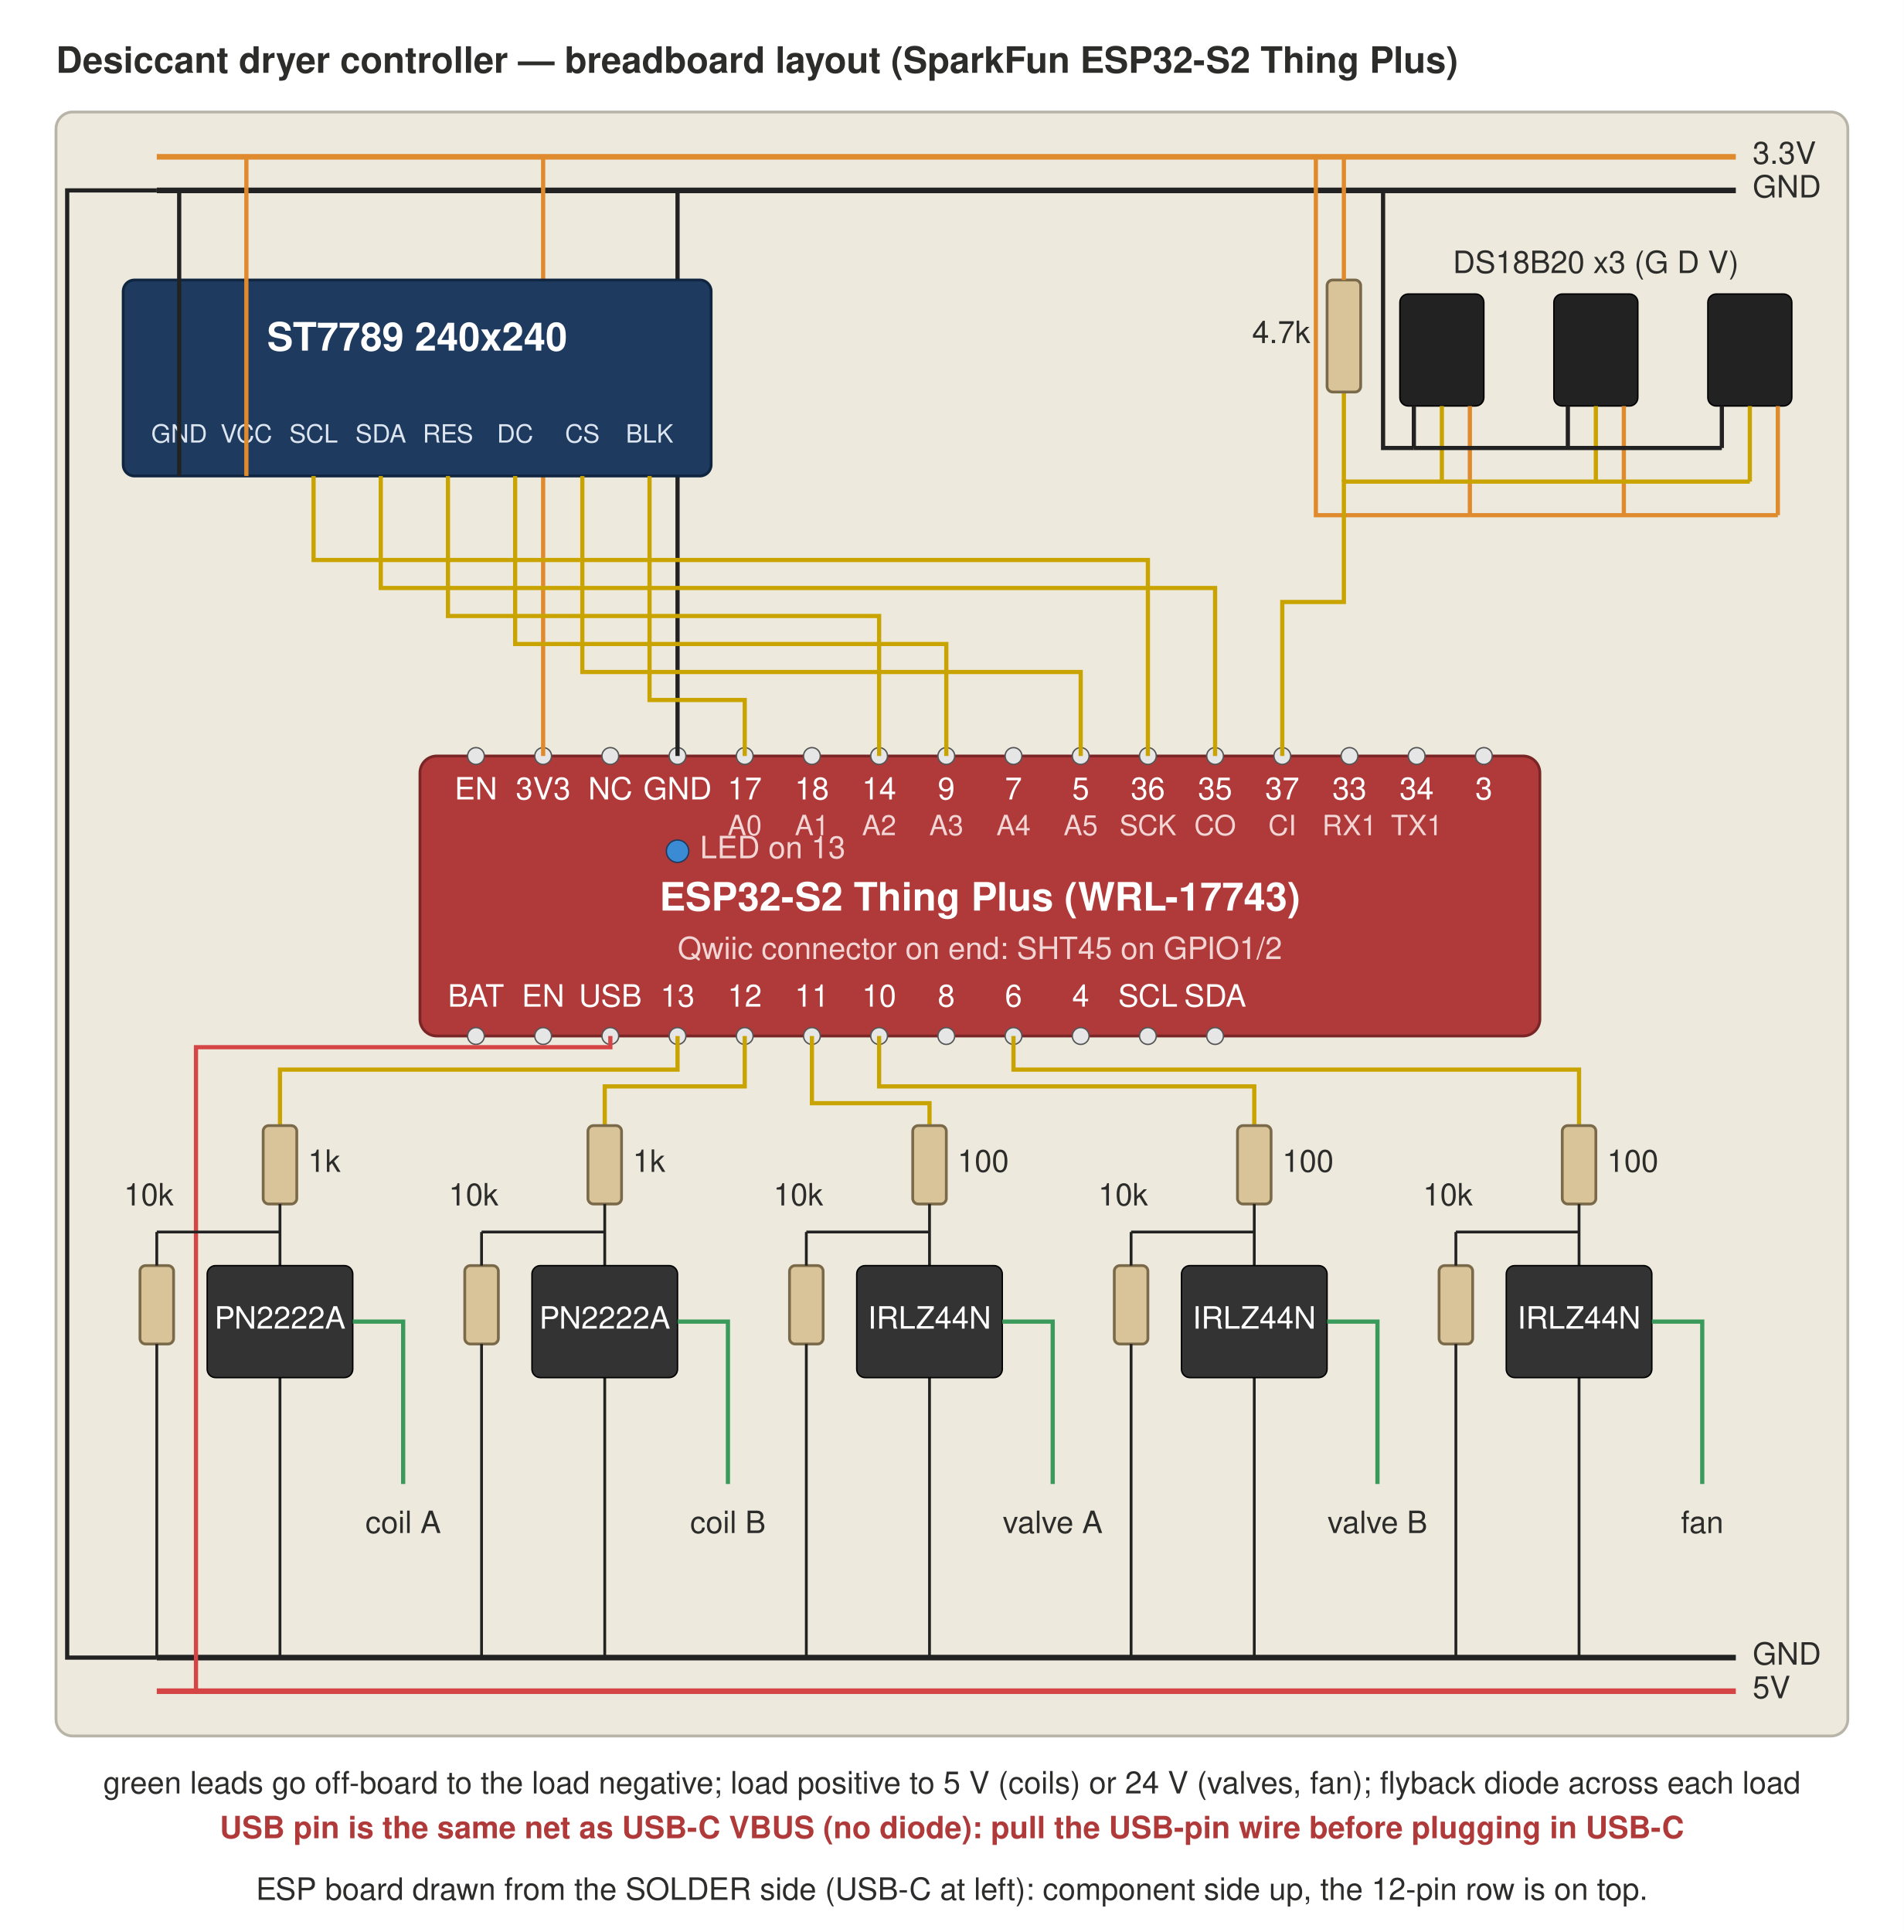
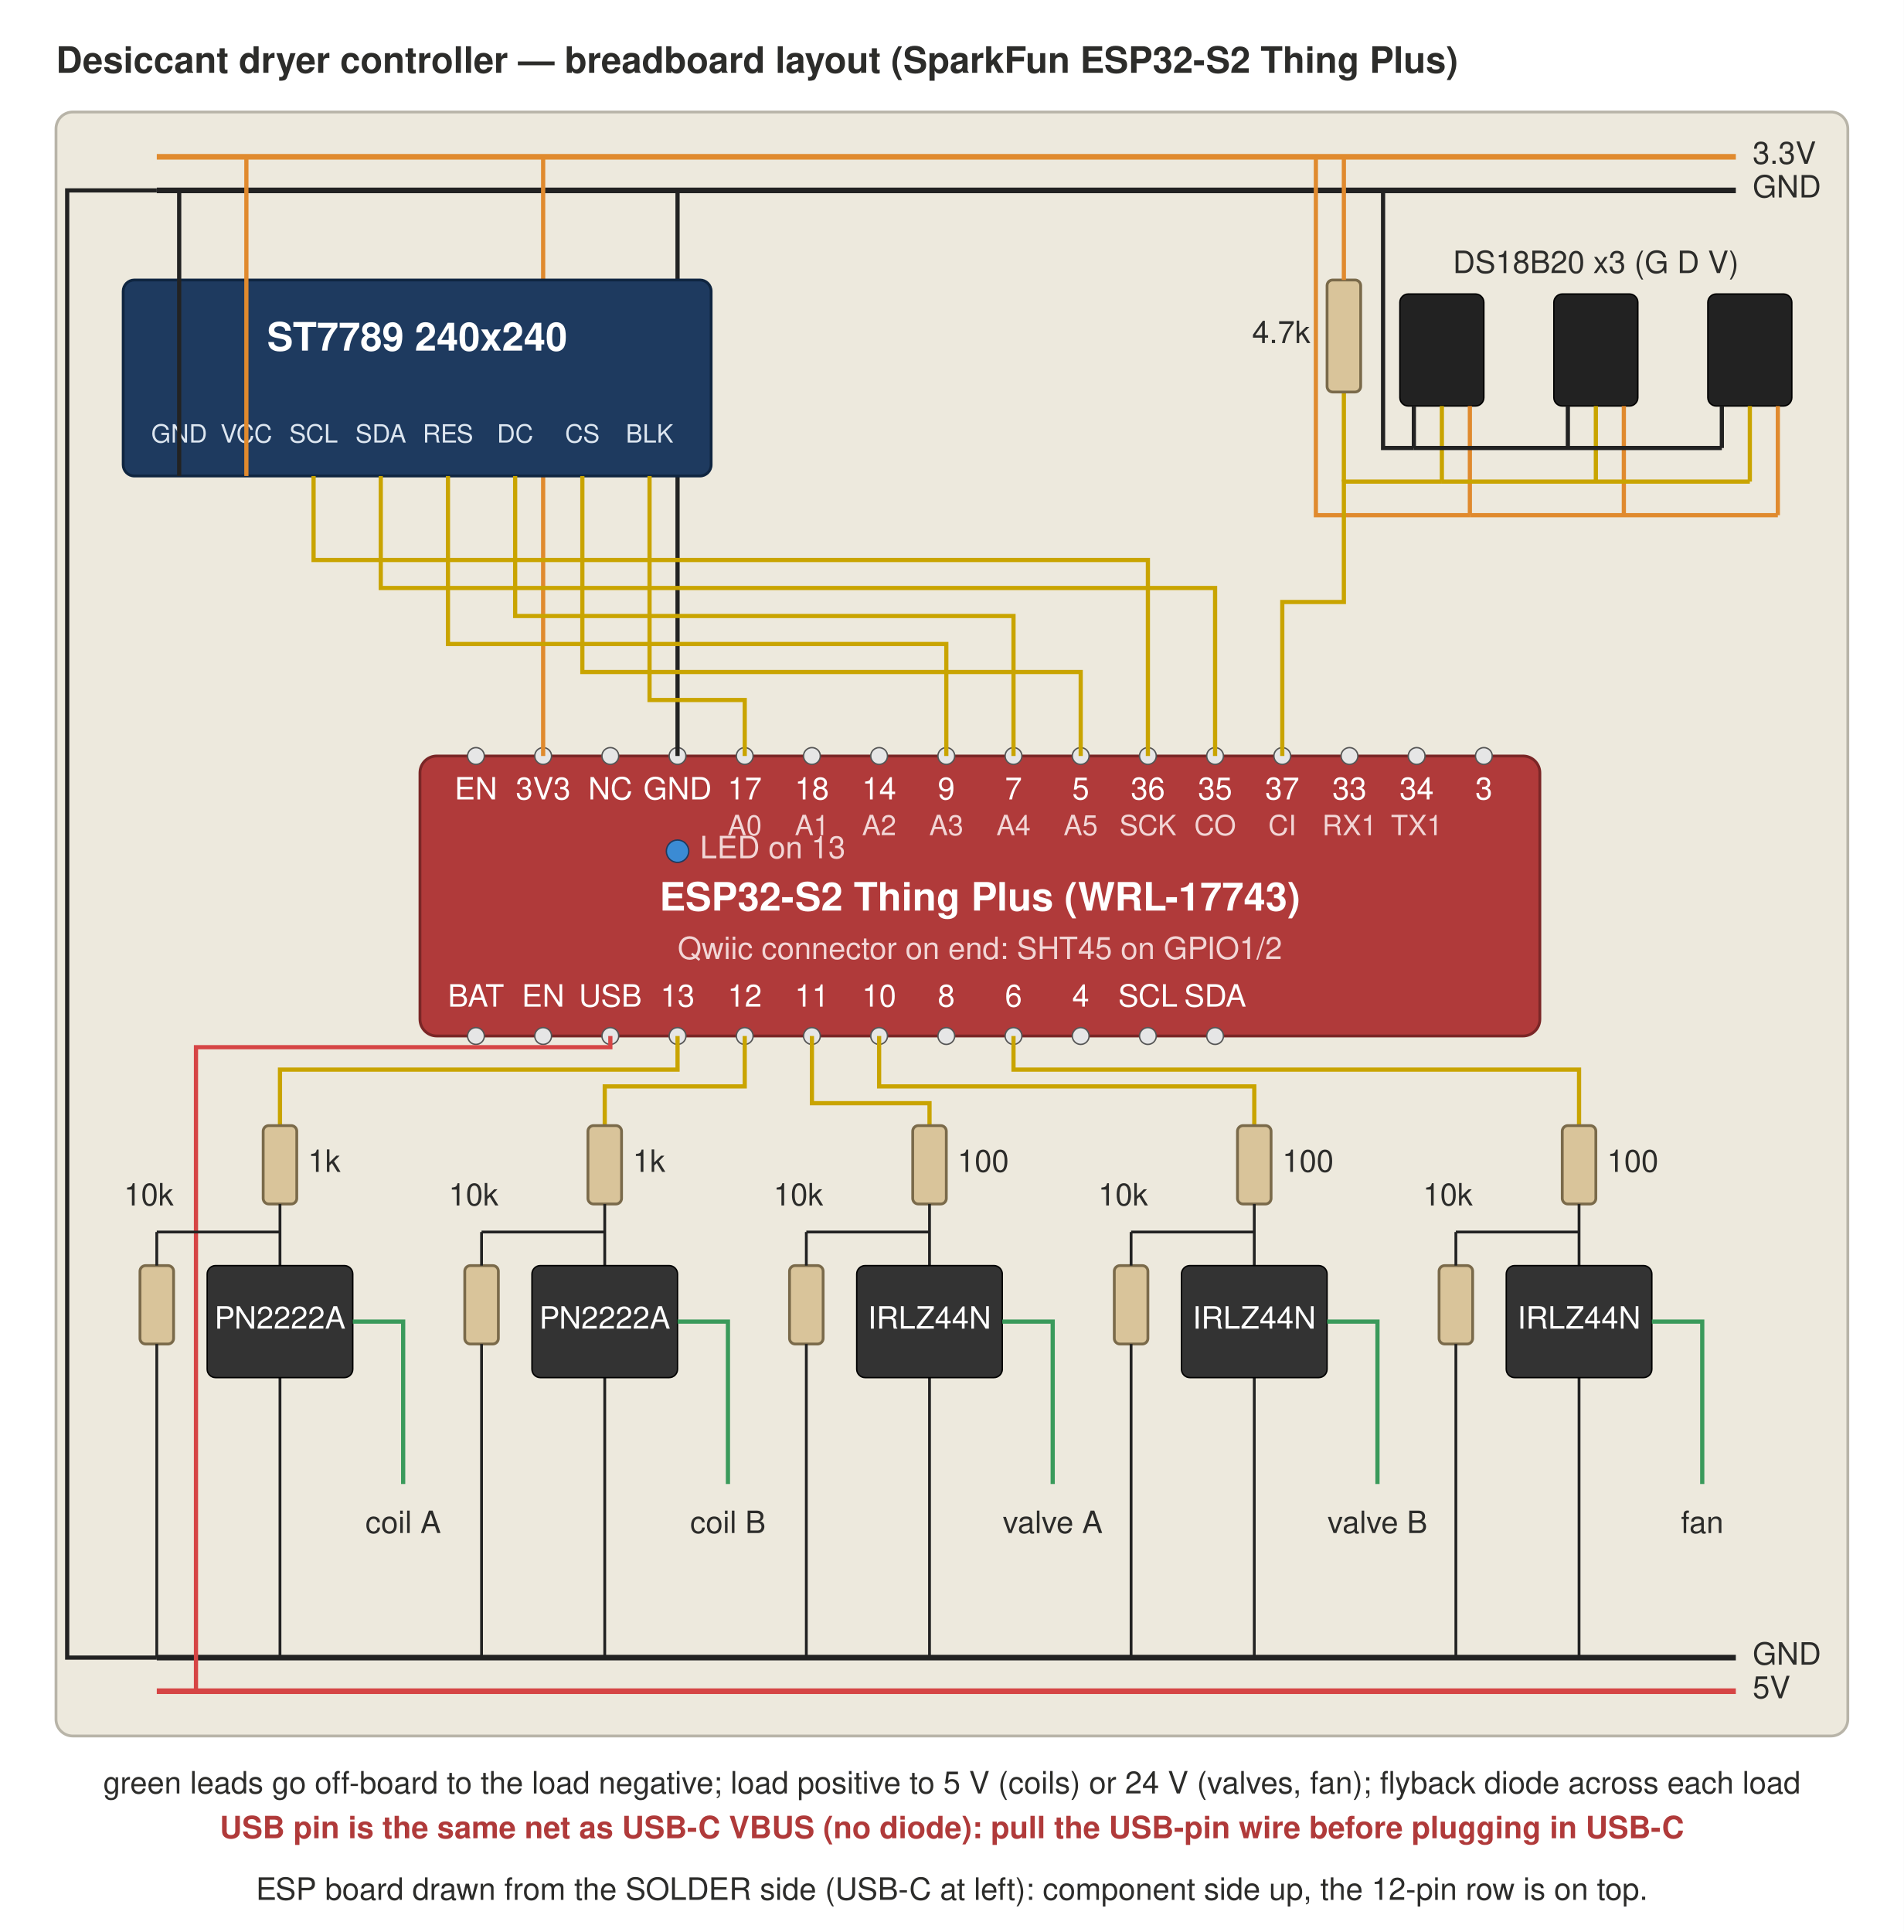
<svg xmlns="http://www.w3.org/2000/svg" width="680" height="690" viewBox="0 0 680 690" font-family="Helvetica, Arial, sans-serif">
  <rect x="0" y="0" width="680" height="690" fill="#FFFFFF" />
  <rect x="20" y="40" width="640" height="580" rx="6" fill="#EDE9DD" stroke="#B8B4A8" stroke-width="1" />
  <text x="20" y="26" font-size="13" font-weight="bold" fill="#2C2C2A">Desiccant dryer controller — breadboard layout (SparkFun ESP32-S2 Thing Plus)</text>
  <line x1="56" y1="56" x2="620" y2="56" stroke="#E08A2E" stroke-width="2" />
  <line x1="56" y1="68" x2="620" y2="68" stroke="#222222" stroke-width="2" />
  <line x1="56" y1="592" x2="620" y2="592" stroke="#222222" stroke-width="2" />
  <line x1="56" y1="604" x2="620" y2="604" stroke="#D64545" stroke-width="2" />
  <g font-size="11" fill="#2C2C2A" dominant-baseline="central">
    <text x="626" y="56">3.3V</text>
    <text x="626" y="68">GND</text>
    <text x="626" y="592">GND</text>
    <text x="626" y="604">5V</text>
  </g>
  <polyline points="56,68 24,68 24,592 56,592" fill="none" stroke="#222222" stroke-width="1.5" />
  <rect x="150" y="270" width="400" height="100" rx="6" fill="#B03A3A" stroke="#7A2626" stroke-width="1" />
  <text x="350" y="322" text-anchor="middle" dominant-baseline="central" font-size="14" font-weight="bold" fill="#FFFFFF">ESP32-S2 Thing Plus (WRL-17743)</text>
  <text x="350" y="340" text-anchor="middle" dominant-baseline="central" font-size="11" fill="#F2D6D6">Qwiic connector on end: SHT45 on GPIO1/2</text>
  <circle cx="242" cy="304" r="4" fill="#3B8BD4" stroke="#1E3A5F" stroke-width="0.5" />
  <text x="250" y="304" dominant-baseline="central" font-size="11" fill="#F2D6D6">LED on 13</text>
  <g fill="#E6E6E6" stroke="#555555" stroke-width="0.5">
    <circle cx="170" cy="270" r="3" />
    <circle cx="194" cy="270" r="3" />
    <circle cx="218" cy="270" r="3" />
    <circle cx="242" cy="270" r="3" />
    <circle cx="266" cy="270" r="3" />
    <circle cx="290" cy="270" r="3" />
    <circle cx="314" cy="270" r="3" />
    <circle cx="338" cy="270" r="3" />
    <circle cx="362" cy="270" r="3" />
    <circle cx="386" cy="270" r="3" />
    <circle cx="410" cy="270" r="3" />
    <circle cx="434" cy="270" r="3" />
    <circle cx="458" cy="270" r="3" />
    <circle cx="482" cy="270" r="3" />
    <circle cx="506" cy="270" r="3" />
    <circle cx="530" cy="270" r="3" />
    <circle cx="170" cy="370" r="3" />
    <circle cx="194" cy="370" r="3" />
    <circle cx="218" cy="370" r="3" />
    <circle cx="242" cy="370" r="3" />
    <circle cx="266" cy="370" r="3" />
    <circle cx="290" cy="370" r="3" />
    <circle cx="314" cy="370" r="3" />
    <circle cx="338" cy="370" r="3" />
    <circle cx="362" cy="370" r="3" />
    <circle cx="386" cy="370" r="3" />
    <circle cx="410" cy="370" r="3" />
    <circle cx="434" cy="370" r="3" />
  </g>
  <g font-size="11" fill="#FFFFFF" text-anchor="middle" dominant-baseline="central">
    <text x="170" y="283">EN</text>
    <text x="194" y="283">3V3</text>
    <text x="218" y="283">NC</text>
    <text x="242" y="283">GND</text>
    <text x="266" y="283">17</text>
    <text x="290" y="283">18</text>
    <text x="314" y="283">14</text>
    <text x="338" y="283">9</text>
    <text x="362" y="283">7</text>
    <text x="386" y="283">5</text>
    <text x="410" y="283">36</text>
    <text x="434" y="283">35</text>
    <text x="458" y="283">37</text>
    <text x="482" y="283">33</text>
    <text x="506" y="283">34</text>
    <text x="530" y="283">3</text>
    <text x="170" y="357">BAT</text>
    <text x="194" y="357">EN</text>
    <text x="218" y="357">USB</text>
    <text x="242" y="357">13</text>
    <text x="266" y="357">12</text>
    <text x="290" y="357">11</text>
    <text x="314" y="357">10</text>
    <text x="338" y="357">8</text>
    <text x="362" y="357">6</text>
    <text x="386" y="357">4</text>
    <text x="410" y="357">SCL</text>
    <text x="434" y="357">SDA</text>
  </g>
  <g font-size="10" fill="#F2D6D6" text-anchor="middle" dominant-baseline="central">
    <text x="266" y="296">A0</text>
    <text x="290" y="296">A1</text>
    <text x="314" y="296">A2</text>
    <text x="338" y="296">A3</text>
    <text x="362" y="296">A4</text>
    <text x="386" y="296">A5</text>
    <text x="410" y="296">SCK</text>
    <text x="434" y="296">CO</text>
    <text x="458" y="296">CI</text>
    <text x="482" y="296">RX1</text>
    <text x="506" y="296">TX1</text>
  </g>
  <line x1="194" y1="270" x2="194" y2="56" stroke="#E08A2E" stroke-width="1.5" />
  <line x1="242" y1="270" x2="242" y2="68" stroke="#222222" stroke-width="1.5" />
  <rect x="44" y="100" width="210" height="70" rx="4" fill="#1E3A5F" stroke="#0F2540" stroke-width="1" />
  <text x="149" y="122" text-anchor="middle" dominant-baseline="central" font-size="14" font-weight="bold" fill="#FFFFFF">ST7789 240x240</text>
  <g font-size="9" fill="#DDE6F0" text-anchor="middle" dominant-baseline="central">
    <text x="64" y="156">GND</text>
    <text x="88" y="156">VCC</text>
    <text x="112" y="156">SCL</text>
    <text x="136" y="156">SDA</text>
    <text x="160" y="156">RES</text>
    <text x="184" y="156">DC</text>
    <text x="208" y="156">CS</text>
    <text x="232" y="156">BLK</text>
  </g>
  <line x1="64" y1="170" x2="64" y2="68" stroke="#222222" stroke-width="1.5" />
  <line x1="88" y1="170" x2="88" y2="56" stroke="#E08A2E" stroke-width="1.5" />
  <g fill="none" stroke="#C9A400" stroke-width="1.5">
    <polyline points="410,270 410,200 112,200 112,170" />
    <polyline points="434,270 434,210 136,210 136,170" />
-     <polyline points="314,270 314,220 160,220 160,170" />
-     <polyline points="338,270 338,230 184,230 184,170" />
+     <polyline points="338,270 338,230 160,230 160,170" />
+     <polyline points="362,270 362,220 184,220 184,170" />
    <polyline points="386,270 386,240 208,240 208,170" />
    <polyline points="266,270 266,250 232,250 232,170" />
  </g>
  <text x="570" y="95" text-anchor="middle" dominant-baseline="central" font-size="11" fill="#2C2C2A">DS18B20 x3 (G D V)</text>
  <g fill="#222222" stroke="#000000" stroke-width="0.5">
    <rect x="500" y="105" width="30" height="40" rx="3" />
    <rect x="555" y="105" width="30" height="40" rx="3" />
    <rect x="610" y="105" width="30" height="40" rx="3" />
  </g>
  <g stroke-width="1.5">
    <line x1="505" y1="145" x2="505" y2="160" stroke="#222222" />
    <line x1="560" y1="145" x2="560" y2="160" stroke="#222222" />
    <line x1="615" y1="145" x2="615" y2="160" stroke="#222222" />
    <line x1="515" y1="145" x2="515" y2="172" stroke="#C9A400" />
    <line x1="570" y1="145" x2="570" y2="172" stroke="#C9A400" />
    <line x1="625" y1="145" x2="625" y2="172" stroke="#C9A400" />
    <line x1="525" y1="145" x2="525" y2="184" stroke="#E08A2E" />
    <line x1="580" y1="145" x2="580" y2="184" stroke="#E08A2E" />
    <line x1="635" y1="145" x2="635" y2="184" stroke="#E08A2E" />
    <line x1="505" y1="160" x2="615" y2="160" stroke="#222222" />
    <line x1="515" y1="172" x2="625" y2="172" stroke="#C9A400" />
    <line x1="525" y1="184" x2="635" y2="184" stroke="#E08A2E" />
  </g>
  <polyline points="505,160 494,160 494,68" fill="none" stroke="#222222" stroke-width="1.5" />
  <polyline points="525,184 470,184 470,56" fill="none" stroke="#E08A2E" stroke-width="1.5" />
  <polyline points="515,172 480,172 480,215 458,215 458,270" fill="none" stroke="#C9A400" stroke-width="1.5" />
  <line x1="480" y1="172" x2="480" y2="140" stroke="#C9A400" stroke-width="1.5" />
  <rect x="474" y="100" width="12" height="40" rx="2" fill="#D9C49A" stroke="#7A6A4A" stroke-width="1" />
  <line x1="480" y1="100" x2="480" y2="56" stroke="#E08A2E" stroke-width="1.5" />
  <text x="468" y="120" text-anchor="end" dominant-baseline="central" font-size="11" fill="#2C2C2A">4.7k</text>
  <polyline points="218,370 218,374 70,374 70,604" fill="none" stroke="#D64545" stroke-width="1.5" />
  <g fill="none" stroke="#C9A400" stroke-width="1.5">
    <polyline points="242,370 242,382 100,382 100,402" />
    <polyline points="266,370 266,388 216,388 216,402" />
    <polyline points="290,370 290,394 332,394 332,402" />
    <polyline points="314,370 314,388 448,388 448,402" />
    <polyline points="362,370 362,382 564,382 564,402" />
  </g>
  <g fill="#D9C49A" stroke="#7A6A4A" stroke-width="1">
    <rect x="94" y="402" width="12" height="28" rx="2" />
    <rect x="50" y="452" width="12" height="28" rx="2" />
    <rect x="210" y="402" width="12" height="28" rx="2" />
    <rect x="166" y="452" width="12" height="28" rx="2" />
    <rect x="326" y="402" width="12" height="28" rx="2" />
    <rect x="282" y="452" width="12" height="28" rx="2" />
    <rect x="442" y="402" width="12" height="28" rx="2" />
    <rect x="398" y="452" width="12" height="28" rx="2" />
    <rect x="558" y="402" width="12" height="28" rx="2" />
    <rect x="514" y="452" width="12" height="28" rx="2" />
  </g>
  <g stroke="#222222" stroke-width="1">
    <line x1="100" y1="430" x2="100" y2="452" />
    <line x1="56" y1="440" x2="100" y2="440" />
    <line x1="56" y1="440" x2="56" y2="452" />
    <line x1="56" y1="480" x2="56" y2="592" />
    <line x1="100" y1="492" x2="100" y2="592" />
    <line x1="216" y1="430" x2="216" y2="452" />
    <line x1="172" y1="440" x2="216" y2="440" />
    <line x1="172" y1="440" x2="172" y2="452" />
    <line x1="172" y1="480" x2="172" y2="592" />
    <line x1="216" y1="492" x2="216" y2="592" />
    <line x1="332" y1="430" x2="332" y2="452" />
    <line x1="288" y1="440" x2="332" y2="440" />
    <line x1="288" y1="440" x2="288" y2="452" />
    <line x1="288" y1="480" x2="288" y2="592" />
    <line x1="332" y1="492" x2="332" y2="592" />
    <line x1="448" y1="430" x2="448" y2="452" />
    <line x1="404" y1="440" x2="448" y2="440" />
    <line x1="404" y1="440" x2="404" y2="452" />
    <line x1="404" y1="480" x2="404" y2="592" />
    <line x1="448" y1="492" x2="448" y2="592" />
    <line x1="564" y1="430" x2="564" y2="452" />
    <line x1="520" y1="440" x2="564" y2="440" />
    <line x1="520" y1="440" x2="520" y2="452" />
    <line x1="520" y1="480" x2="520" y2="592" />
    <line x1="564" y1="492" x2="564" y2="592" />
  </g>
  <g fill="#333333" stroke="#000000" stroke-width="0.5">
    <rect x="74" y="452" width="52" height="40" rx="3" />
    <rect x="190" y="452" width="52" height="40" rx="3" />
    <rect x="306" y="452" width="52" height="40" rx="3" />
    <rect x="422" y="452" width="52" height="40" rx="3" />
    <rect x="538" y="452" width="52" height="40" rx="3" />
  </g>
  <g font-size="11" fill="#FFFFFF" text-anchor="middle" dominant-baseline="central">
    <text x="100" y="472">PN2222A</text>
    <text x="216" y="472">PN2222A</text>
    <text x="332" y="472">IRLZ44N</text>
    <text x="448" y="472">IRLZ44N</text>
    <text x="564" y="472">IRLZ44N</text>
  </g>
  <g font-size="11" fill="#2C2C2A" dominant-baseline="central">
    <text x="110" y="416">1k</text>
    <text x="226" y="416">1k</text>
    <text x="342" y="416">100</text>
    <text x="458" y="416">100</text>
    <text x="574" y="416">100</text>
    <text x="62" y="428" text-anchor="end">10k</text>
    <text x="178" y="428" text-anchor="end">10k</text>
    <text x="294" y="428" text-anchor="end">10k</text>
    <text x="410" y="428" text-anchor="end">10k</text>
    <text x="526" y="428" text-anchor="end">10k</text>
  </g>
  <g fill="none" stroke="#3A9A5B" stroke-width="1.5">
    <polyline points="126,472 144,472 144,530" />
    <polyline points="242,472 260,472 260,530" />
    <polyline points="358,472 376,472 376,530" />
    <polyline points="474,472 492,472 492,530" />
    <polyline points="590,472 608,472 608,530" />
  </g>
  <g font-size="11" fill="#2C2C2A" text-anchor="middle" dominant-baseline="central">
    <text x="144" y="545">coil A</text>
    <text x="260" y="545">coil B</text>
    <text x="376" y="545">valve A</text>
    <text x="492" y="545">valve B</text>
    <text x="608" y="545">fan</text>
    <text x="340" y="638">green leads go off-board to the load negative; load positive to 5 V (coils) or 24 V (valves, fan); flyback diode across each load</text>
    <text x="340" y="654" font-weight="bold" fill="#B03A3A">USB pin is the same net as USB-C VBUS (no diode): pull the USB-pin wire before plugging in USB-C</text>
  </g>
  <text x="340" y="676" font-size="11" fill="#2C2C2A" text-anchor="middle" dominant-baseline="central">ESP board drawn from the SOLDER side (USB-C at left): component side up, the 12-pin row is on top.</text>
</svg>
